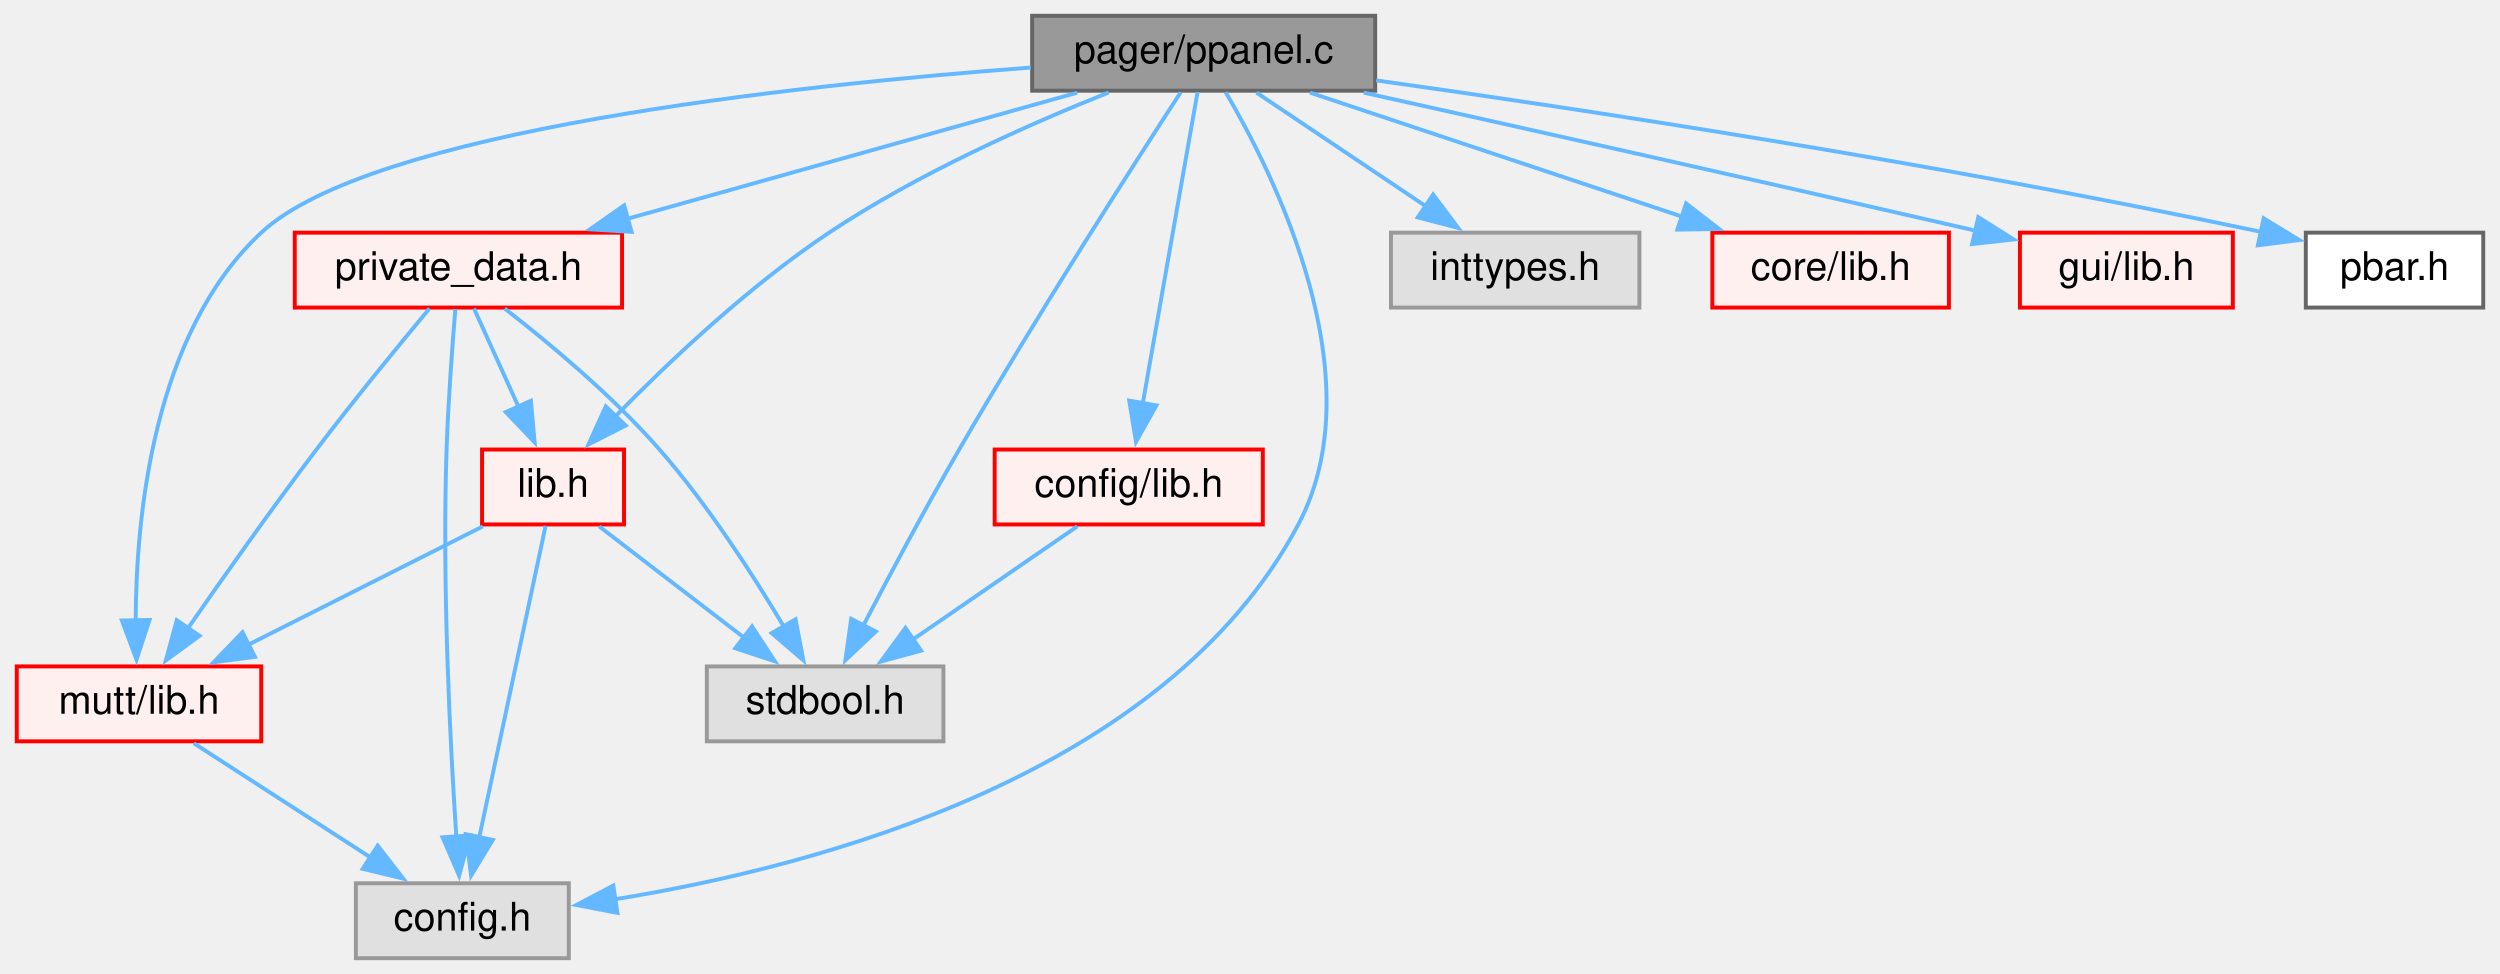
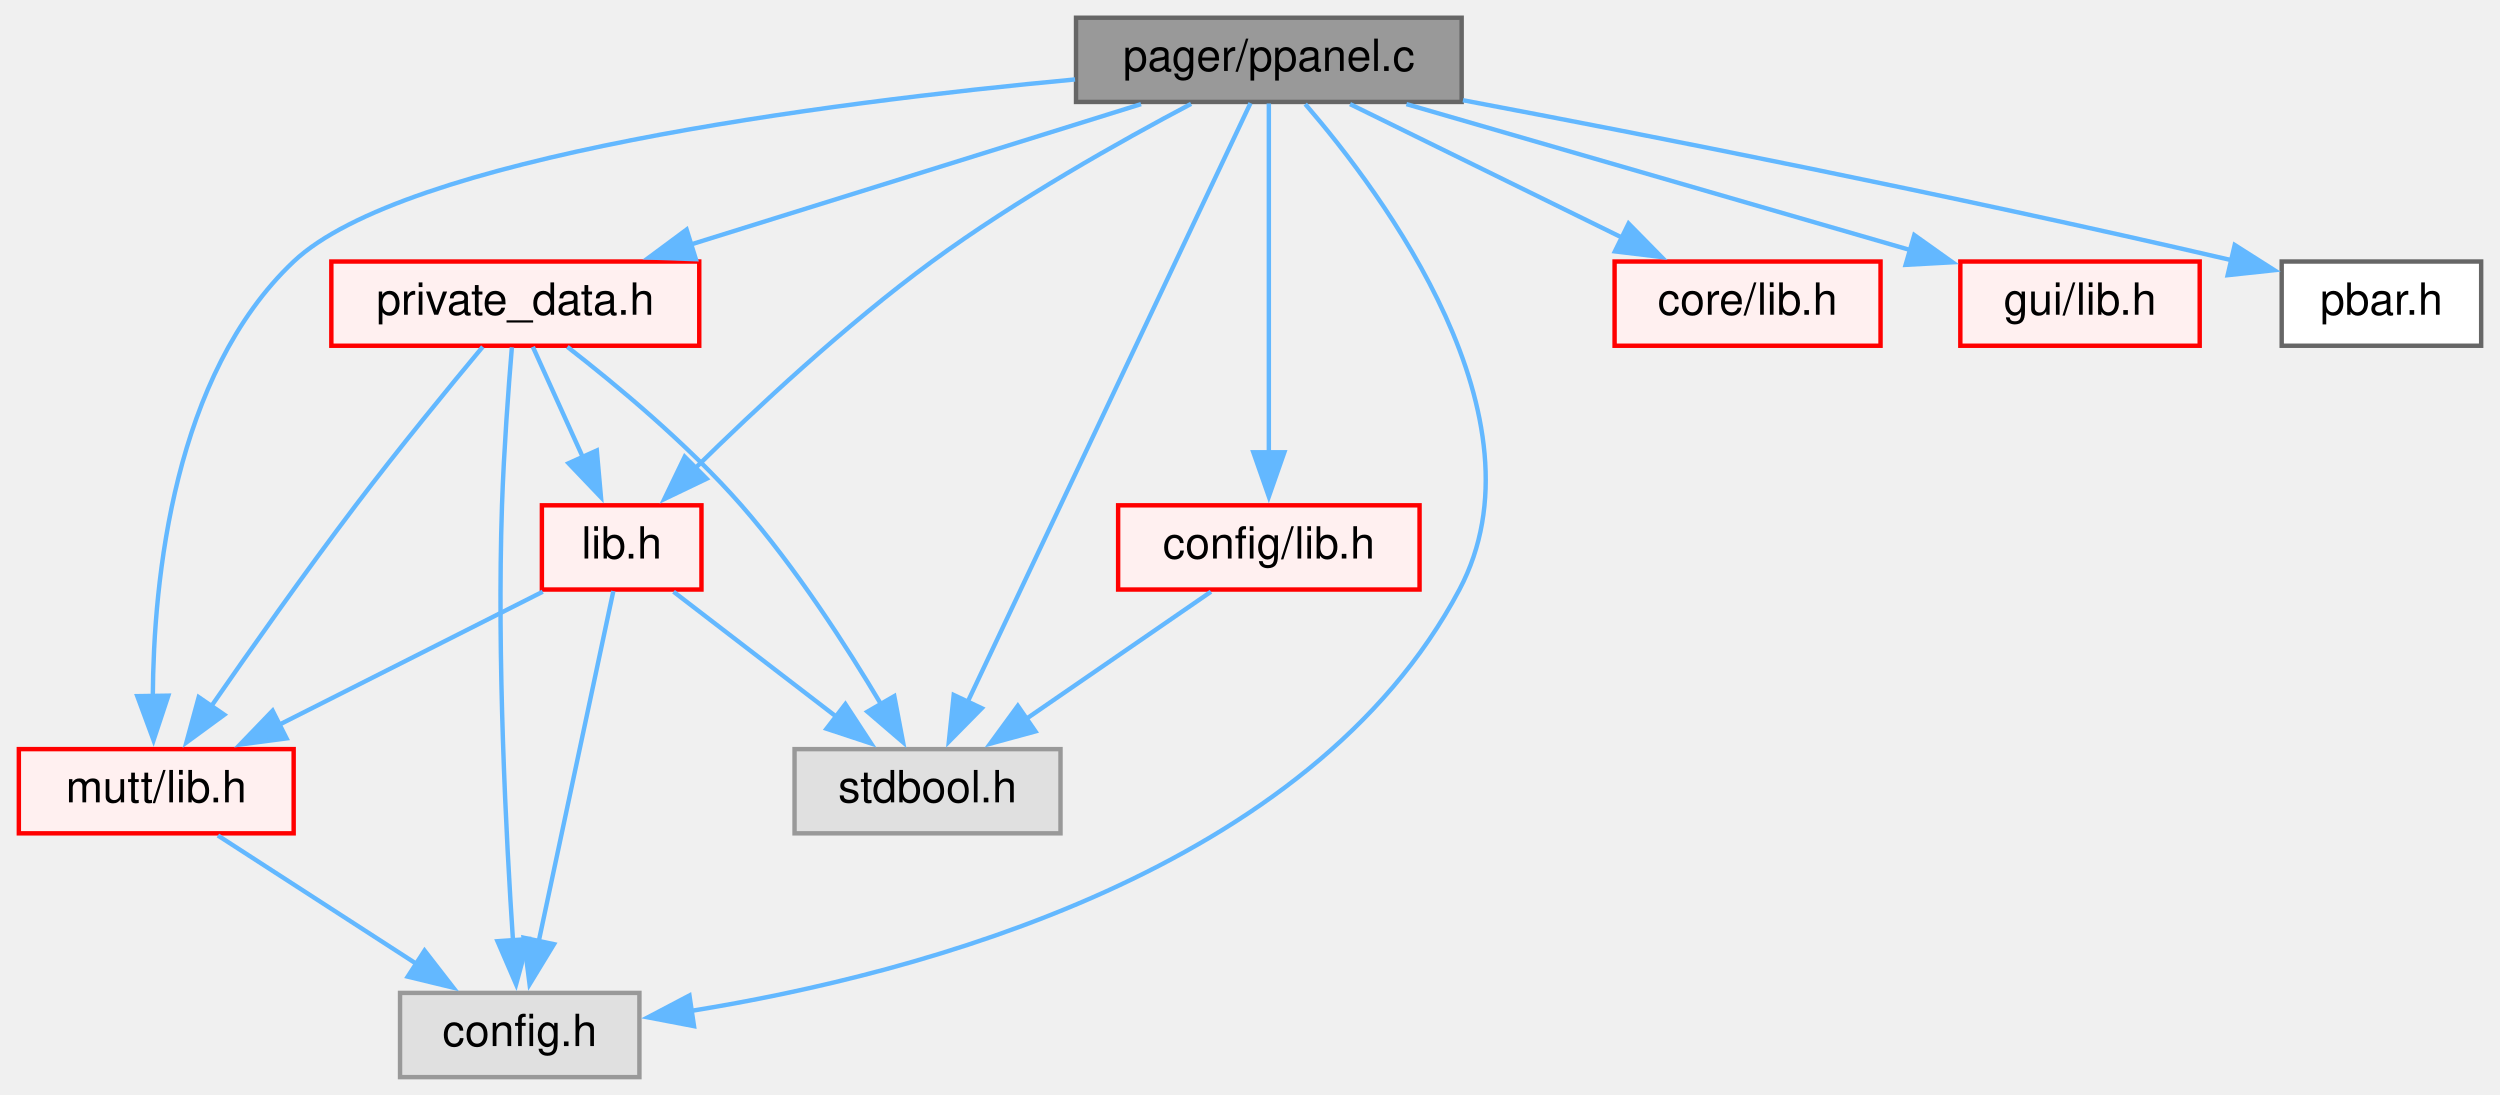
- <svg xmlns="http://www.w3.org/2000/svg" xmlns:xlink="http://www.w3.org/1999/xlink" width="634pt" height="247pt" viewBox="0.00 0.00 633.50 247.00">
+ <svg xmlns="http://www.w3.org/2000/svg" xmlns:xlink="http://www.w3.org/1999/xlink" width="564pt" height="247pt" viewBox="0.00 0.00 563.50 247.00">
  <g id="graph0" class="graph" transform="scale(1 1) rotate(0) translate(4 243)">
    <g id="node1" class="node">
      <g id="a_node1">
        <a xlink:title="Pager Panel.">
-           <polygon fill="#999999" stroke="#666666" points="344.5,-239 257.5,-239 257.5,-220 344.5,-220 344.5,-239" />
-           <text text-anchor="middle" x="301" y="-227" font-family="Helvetica,sans-Serif" font-size="10.00">pager/ppanel.c</text>
+           <polygon fill="#999999" stroke="#666666" points="325.5,-239 238.5,-239 238.5,-220 325.5,-220 325.5,-239" />
+           <text text-anchor="middle" x="282" y="-227" font-family="Helvetica,sans-Serif" font-size="10.00">pager/ppanel.c</text>
        </a>
      </g>
    </g>
    <g id="node2" class="node">
      <g id="a_node2">
        <a xlink:title=" ">
          <polygon fill="#e0e0e0" stroke="#999999" points="140,-19 86,-19 86,0 140,0 140,-19" />
          <text text-anchor="middle" x="113" y="-7" font-family="Helvetica,sans-Serif" font-size="10.00">config.h</text>
        </a>
      </g>
    </g>
    <g id="edge1" class="edge">
-       <path fill="none" stroke="#63b8ff" d="M306.58,-219.6C318.69,-199.07 344.75,-147.28 325,-110 291.36,-46.5 203.13,-23.26 151.71,-14.95" />
+       <path fill="none" stroke="#63b8ff" d="M290.21,-219.52C307.72,-199.25 345.49,-148.68 325,-110 291.36,-46.5 203.13,-23.26 151.71,-14.95" />
      <polygon fill="#63b8ff" stroke="#63b8ff" points="152.32,-11.5 141.91,-13.49 151.29,-18.42 152.32,-11.5" />
    </g>
    <g id="node3" class="node">
      <g id="a_node3">
-         <a xlink:title=" ">
-           <polygon fill="#e0e0e0" stroke="#999999" points="411.5,-184 348.5,-184 348.5,-165 411.5,-165 411.5,-184" />
-           <text text-anchor="middle" x="380" y="-172" font-family="Helvetica,sans-Serif" font-size="10.00">inttypes.h</text>
-         </a>
-       </g>
-     </g>
-     <g id="edge2" class="edge">
-       <path fill="none" stroke="#63b8ff" d="M314.4,-219.51C326.16,-211.62 343.51,-199.98 357.41,-190.65" />
-       <polygon fill="#63b8ff" stroke="#63b8ff" points="359.19,-193.68 365.54,-185.2 355.29,-187.87 359.19,-193.68" />
-     </g>
-     <g id="node4" class="node">
-       <g id="a_node4">
        <a xlink:title=" ">
          <polygon fill="#e0e0e0" stroke="#999999" points="235,-74 175,-74 175,-55 235,-55 235,-74" />
          <text text-anchor="middle" x="205" y="-62" font-family="Helvetica,sans-Serif" font-size="10.00">stdbool.h</text>
        </a>
      </g>
    </g>
-     <g id="edge3" class="edge">
-       <path fill="none" stroke="#63b8ff" d="M295.16,-219.57C283.92,-202.29 258.67,-163 239,-129 230.38,-114.1 221.2,-96.86 214.55,-84.11" />
-       <polygon fill="#63b8ff" stroke="#63b8ff" points="217.84,-82.85 210.14,-75.57 211.62,-86.06 217.84,-82.85" />
+     <g id="edge2" class="edge">
+       <path fill="none" stroke="#63b8ff" d="M277.86,-219.74C265.85,-194.31 230.78,-120.08 214.07,-84.69" />
+       <polygon fill="#63b8ff" stroke="#63b8ff" points="217.24,-83.22 209.81,-75.68 210.91,-86.21 217.24,-83.22" />
    </g>
-     <g id="node5" class="node">
-       <g id="a_node5">
+     <g id="node4" class="node">
+       <g id="a_node4">
        <a xlink:href="mutt_2lib_8h.html" target="_top" xlink:title="Convenience wrapper for the library headers.">
          <polygon fill="#fff0f0" stroke="red" points="62,-74 0,-74 0,-55 62,-55 62,-74" />
          <text text-anchor="middle" x="31" y="-62" font-family="Helvetica,sans-Serif" font-size="10.00">mutt/lib.h</text>
        </a>
      </g>
    </g>
-     <g id="edge4" class="edge">
-       <path fill="none" stroke="#63b8ff" d="M257.16,-225.87C196.07,-221.3 89.73,-209.81 62,-184 34.58,-158.48 30.22,-111.96 30.16,-85.44" />
-       <polygon fill="#63b8ff" stroke="#63b8ff" points="33.66,-85.78 30.37,-75.71 26.66,-85.64 33.66,-85.78" />
+     <g id="edge3" class="edge">
+       <path fill="none" stroke="#63b8ff" d="M238.28,-225.08C181.56,-219.76 86.92,-207.56 62,-184 34.91,-158.39 30.38,-112.28 30.22,-85.76" />
+       <polygon fill="#63b8ff" stroke="#63b8ff" points="33.72,-86.06 30.39,-76.01 26.72,-85.95 33.72,-86.06" />
    </g>
-     <g id="node6" class="node">
-       <g id="a_node6">
+     <g id="node5" class="node">
+       <g id="a_node5">
        <a xlink:href="config_2lib_8h.html" target="_top" xlink:title="Convenience wrapper for the config headers.">
          <polygon fill="#fff0f0" stroke="red" points="316,-129 248,-129 248,-110 316,-110 316,-129" />
          <text text-anchor="middle" x="282" y="-117" font-family="Helvetica,sans-Serif" font-size="10.00">config/lib.h</text>
        </a>
      </g>
    </g>
-     <g id="edge6" class="edge">
-       <path fill="none" stroke="#63b8ff" d="M299.45,-219.66C296.43,-202.5 289.7,-164.26 285.54,-140.6" />
-       <polygon fill="#63b8ff" stroke="#63b8ff" points="289.02,-140.19 283.84,-130.95 282.12,-141.41 289.02,-140.19" />
+     <g id="edge5" class="edge">
+       <path fill="none" stroke="#63b8ff" d="M282,-219.66C282,-202.57 282,-164.61 282,-140.92" />
+       <polygon fill="#63b8ff" stroke="#63b8ff" points="285.5,-140.97 282,-130.97 278.5,-140.97 285.5,-140.97" />
+     </g>
+     <g id="node6" class="node">
+       <g id="a_node6">
+         <a xlink:href="core_2lib_8h.html" target="_top" xlink:title="Convenience wrapper for the core headers.">
+           <polygon fill="#fff0f0" stroke="red" points="420,-184 360,-184 360,-165 420,-165 420,-184" />
+           <text text-anchor="middle" x="390" y="-172" font-family="Helvetica,sans-Serif" font-size="10.00">core/lib.h</text>
+         </a>
+       </g>
+     </g>
+     <g id="edge7" class="edge">
+       <path fill="none" stroke="#63b8ff" d="M300.32,-219.51C317.18,-211.24 342.43,-198.84 361.85,-189.31" />
+       <polygon fill="#63b8ff" stroke="#63b8ff" points="363.16,-192.57 370.59,-185.02 360.07,-186.29 363.16,-192.57" />
    </g>
    <g id="node7" class="node">
      <g id="a_node7">
-         <a xlink:href="core_2lib_8h.html" target="_top" xlink:title="Convenience wrapper for the core headers.">
-           <polygon fill="#fff0f0" stroke="red" points="490,-184 430,-184 430,-165 490,-165 490,-184" />
-           <text text-anchor="middle" x="460" y="-172" font-family="Helvetica,sans-Serif" font-size="10.00">core/lib.h</text>
+         <a xlink:href="gui_2lib_8h.html" target="_top" xlink:title="Convenience wrapper for the gui headers.">
+           <polygon fill="#fff0f0" stroke="red" points="492,-184 438,-184 438,-165 492,-165 492,-184" />
+           <text text-anchor="middle" x="465" y="-172" font-family="Helvetica,sans-Serif" font-size="10.00">gui/lib.h</text>
        </a>
      </g>
    </g>
    <g id="edge8" class="edge">
-       <path fill="none" stroke="#63b8ff" d="M327.97,-219.51C353.98,-210.84 393.55,-197.65 422.6,-187.97" />
-       <polygon fill="#63b8ff" stroke="#63b8ff" points="423.35,-191.41 431.73,-184.92 421.13,-184.77 423.35,-191.41" />
+       <path fill="none" stroke="#63b8ff" d="M313.04,-219.51C344.47,-210.41 393.11,-196.32 426.87,-186.54" />
+       <polygon fill="#63b8ff" stroke="#63b8ff" points="427.61,-189.97 436.24,-183.83 425.66,-183.25 427.61,-189.97" />
    </g>
    <g id="node8" class="node">
      <g id="a_node8">
-         <a xlink:href="gui_2lib_8h.html" target="_top" xlink:title="Convenience wrapper for the gui headers.">
-           <polygon fill="#fff0f0" stroke="red" points="562,-184 508,-184 508,-165 562,-165 562,-184" />
-           <text text-anchor="middle" x="535" y="-172" font-family="Helvetica,sans-Serif" font-size="10.00">gui/lib.h</text>
-         </a>
-       </g>
-     </g>
-     <g id="edge9" class="edge">
-       <path fill="none" stroke="#63b8ff" d="M341.6,-219.51C379.3,-211.13 437.29,-198.17 496.76,-184.5" />
-       <polygon fill="#63b8ff" stroke="#63b8ff" points="497.45,-187.93 506.41,-182.28 495.88,-181.11 497.45,-187.93" />
-     </g>
-     <g id="node9" class="node">
-       <g id="a_node9">
        <a xlink:href="pager_2lib_8h.html" target="_top" xlink:title="GUI display a file/email/help in a viewport with paging.">
          <polygon fill="#fff0f0" stroke="red" points="154,-129 118,-129 118,-110 154,-110 154,-129" />
          <text text-anchor="middle" x="136" y="-117" font-family="Helvetica,sans-Serif" font-size="10.00">lib.h</text>
        </a>
      </g>
    </g>
-     <g id="edge10" class="edge">
-       <path fill="none" stroke="#63b8ff" d="M276.92,-219.56C257.06,-211.65 228.59,-199.04 206,-184 185.61,-170.42 165.19,-151.09 151.72,-137.32" />
-       <polygon fill="#63b8ff" stroke="#63b8ff" points="154.43,-135.09 144.98,-130.29 149.37,-139.94 154.43,-135.09" />
+     <g id="edge9" class="edge">
+       <path fill="none" stroke="#63b8ff" d="M264.46,-219.57C248.63,-211.21 224.98,-197.93 206,-184 186.47,-169.66 166.18,-150.74 152.51,-137.29" />
+       <polygon fill="#63b8ff" stroke="#63b8ff" points="155.17,-135 145.62,-130.42 150.22,-139.96 155.17,-135" />
+     </g>
+     <g id="node9" class="node">
+       <g id="a_node9">
+         <a xlink:href="pbar_8h.html" target="_top" xlink:title="Pager Bar.">
+           <polygon fill="white" stroke="#666666" points="555.5,-184 510.5,-184 510.5,-165 555.5,-165 555.5,-184" />
+           <text text-anchor="middle" x="533" y="-172" font-family="Helvetica,sans-Serif" font-size="10.00">pbar.h</text>
+         </a>
+       </g>
+     </g>
+     <g id="edge13" class="edge">
+       <path fill="none" stroke="#63b8ff" d="M325.79,-220.39C367.78,-212.44 433.2,-199.6 499.28,-184.28" />
+       <polygon fill="#63b8ff" stroke="#63b8ff" points="499.9,-187.73 508.84,-182.05 498.31,-180.92 499.9,-187.73" />
    </g>
    <g id="node10" class="node">
      <g id="a_node10">
-         <a xlink:href="pbar_8h.html" target="_top" xlink:title="Pager Bar.">
-           <polygon fill="white" stroke="#666666" points="625.5,-184 580.5,-184 580.5,-165 625.5,-165 625.5,-184" />
-           <text text-anchor="middle" x="603" y="-172" font-family="Helvetica,sans-Serif" font-size="10.00">pbar.h</text>
-         </a>
-       </g>
-     </g>
-     <g id="edge14" class="edge">
-       <path fill="none" stroke="#63b8ff" d="M344.73,-222.61C396.08,-215.41 484.02,-202.18 569.16,-184.2" />
-       <polygon fill="#63b8ff" stroke="#63b8ff" points="569.81,-187.64 578.86,-182.12 568.35,-180.79 569.81,-187.64" />
-     </g>
-     <g id="node11" class="node">
-       <g id="a_node11">
        <a xlink:href="pager_2private__data_8h.html" target="_top" xlink:title="Private state data for the Pager.">
          <polygon fill="#fff0f0" stroke="red" points="153.5,-184 70.5,-184 70.5,-165 153.5,-165 153.5,-184" />
          <text text-anchor="middle" x="112" y="-172" font-family="Helvetica,sans-Serif" font-size="10.00">private_data.h</text>
        </a>
      </g>
    </g>
-     <g id="edge15" class="edge">
-       <path fill="none" stroke="#63b8ff" d="M268.94,-219.51C237.48,-210.69 189.32,-197.18 154.65,-187.46" />
-       <polygon fill="#63b8ff" stroke="#63b8ff" points="155.93,-184.19 145.36,-184.85 154.04,-190.93 155.93,-184.19" />
+     <g id="edge14" class="edge">
+       <path fill="none" stroke="#63b8ff" d="M253.16,-219.51C225.24,-210.8 182.67,-197.53 151.58,-187.84" />
+       <polygon fill="#63b8ff" stroke="#63b8ff" points="152.73,-184.53 142.14,-184.9 150.65,-191.21 152.73,-184.53" />
    </g>
-     <g id="edge5" class="edge">
+     <g id="edge4" class="edge">
      <path fill="none" stroke="#63b8ff" d="M44.91,-54.51C57.24,-46.54 75.47,-34.75 89.97,-25.38" />
      <polygon fill="#63b8ff" stroke="#63b8ff" points="91.53,-28.55 98.02,-20.18 87.73,-22.67 91.53,-28.55" />
    </g>
-     <g id="edge7" class="edge">
+     <g id="edge6" class="edge">
      <path fill="none" stroke="#63b8ff" d="M268.94,-109.51C257.48,-101.62 240.57,-89.98 227.02,-80.65" />
      <polygon fill="#63b8ff" stroke="#63b8ff" points="229.34,-78 219.12,-75.22 225.37,-83.77 229.34,-78" />
    </g>
-     <g id="edge11" class="edge">
+     <g id="edge10" class="edge">
      <path fill="none" stroke="#63b8ff" d="M134.12,-109.66C130.46,-92.5 122.32,-54.26 117.28,-30.6" />
      <polygon fill="#63b8ff" stroke="#63b8ff" points="120.73,-29.99 115.22,-20.94 113.88,-31.45 120.73,-29.99" />
    </g>
-     <g id="edge12" class="edge">
+     <g id="edge11" class="edge">
      <path fill="none" stroke="#63b8ff" d="M147.7,-109.51C157.78,-101.77 172.54,-90.43 184.56,-81.2" />
      <polygon fill="#63b8ff" stroke="#63b8ff" points="186.47,-84.15 192.27,-75.28 182.21,-78.6 186.47,-84.15" />
    </g>
-     <g id="edge13" class="edge">
+     <g id="edge12" class="edge">
      <path fill="none" stroke="#63b8ff" d="M118.19,-109.51C101.87,-101.27 77.47,-88.96 58.63,-79.45" />
      <polygon fill="#63b8ff" stroke="#63b8ff" points="60.4,-76.42 49.9,-75.04 57.25,-82.67 60.4,-76.42" />
    </g>
-     <g id="edge16" class="edge">
+     <g id="edge15" class="edge">
      <path fill="none" stroke="#63b8ff" d="M111.23,-164.64C110.48,-155.67 109.42,-141.38 109,-129 107.84,-94.46 109.92,-54.25 111.49,-30.67" />
      <polygon fill="#63b8ff" stroke="#63b8ff" points="114.97,-31.15 112.18,-20.93 107.98,-30.66 114.97,-31.15" />
    </g>
-     <g id="edge17" class="edge">
+     <g id="edge16" class="edge">
      <path fill="none" stroke="#63b8ff" d="M123.74,-164.75C134.63,-156.3 150.93,-142.8 163,-129 175.24,-115.01 186.71,-97.23 194.56,-84.04" />
      <polygon fill="#63b8ff" stroke="#63b8ff" points="197.5,-85.95 199.48,-75.54 191.44,-82.44 197.5,-85.95" />
    </g>
-     <g id="edge18" class="edge">
+     <g id="edge17" class="edge">
      <path fill="none" stroke="#63b8ff" d="M104.66,-164.77C97.26,-155.89 85.6,-141.67 76,-129 64.54,-113.87 52.11,-96.23 43.22,-83.39" />
      <polygon fill="#63b8ff" stroke="#63b8ff" points="46.35,-81.76 37.8,-75.5 40.58,-85.72 46.35,-81.76" />
    </g>
-     <g id="edge19" class="edge">
+     <g id="edge18" class="edge">
      <path fill="none" stroke="#63b8ff" d="M115.96,-164.75C119.04,-157.96 123.41,-148.3 127.29,-139.73" />
      <polygon fill="#63b8ff" stroke="#63b8ff" points="130.39,-141.37 131.33,-130.82 124.01,-138.49 130.39,-141.37" />
    </g>
  </g>
</svg>
